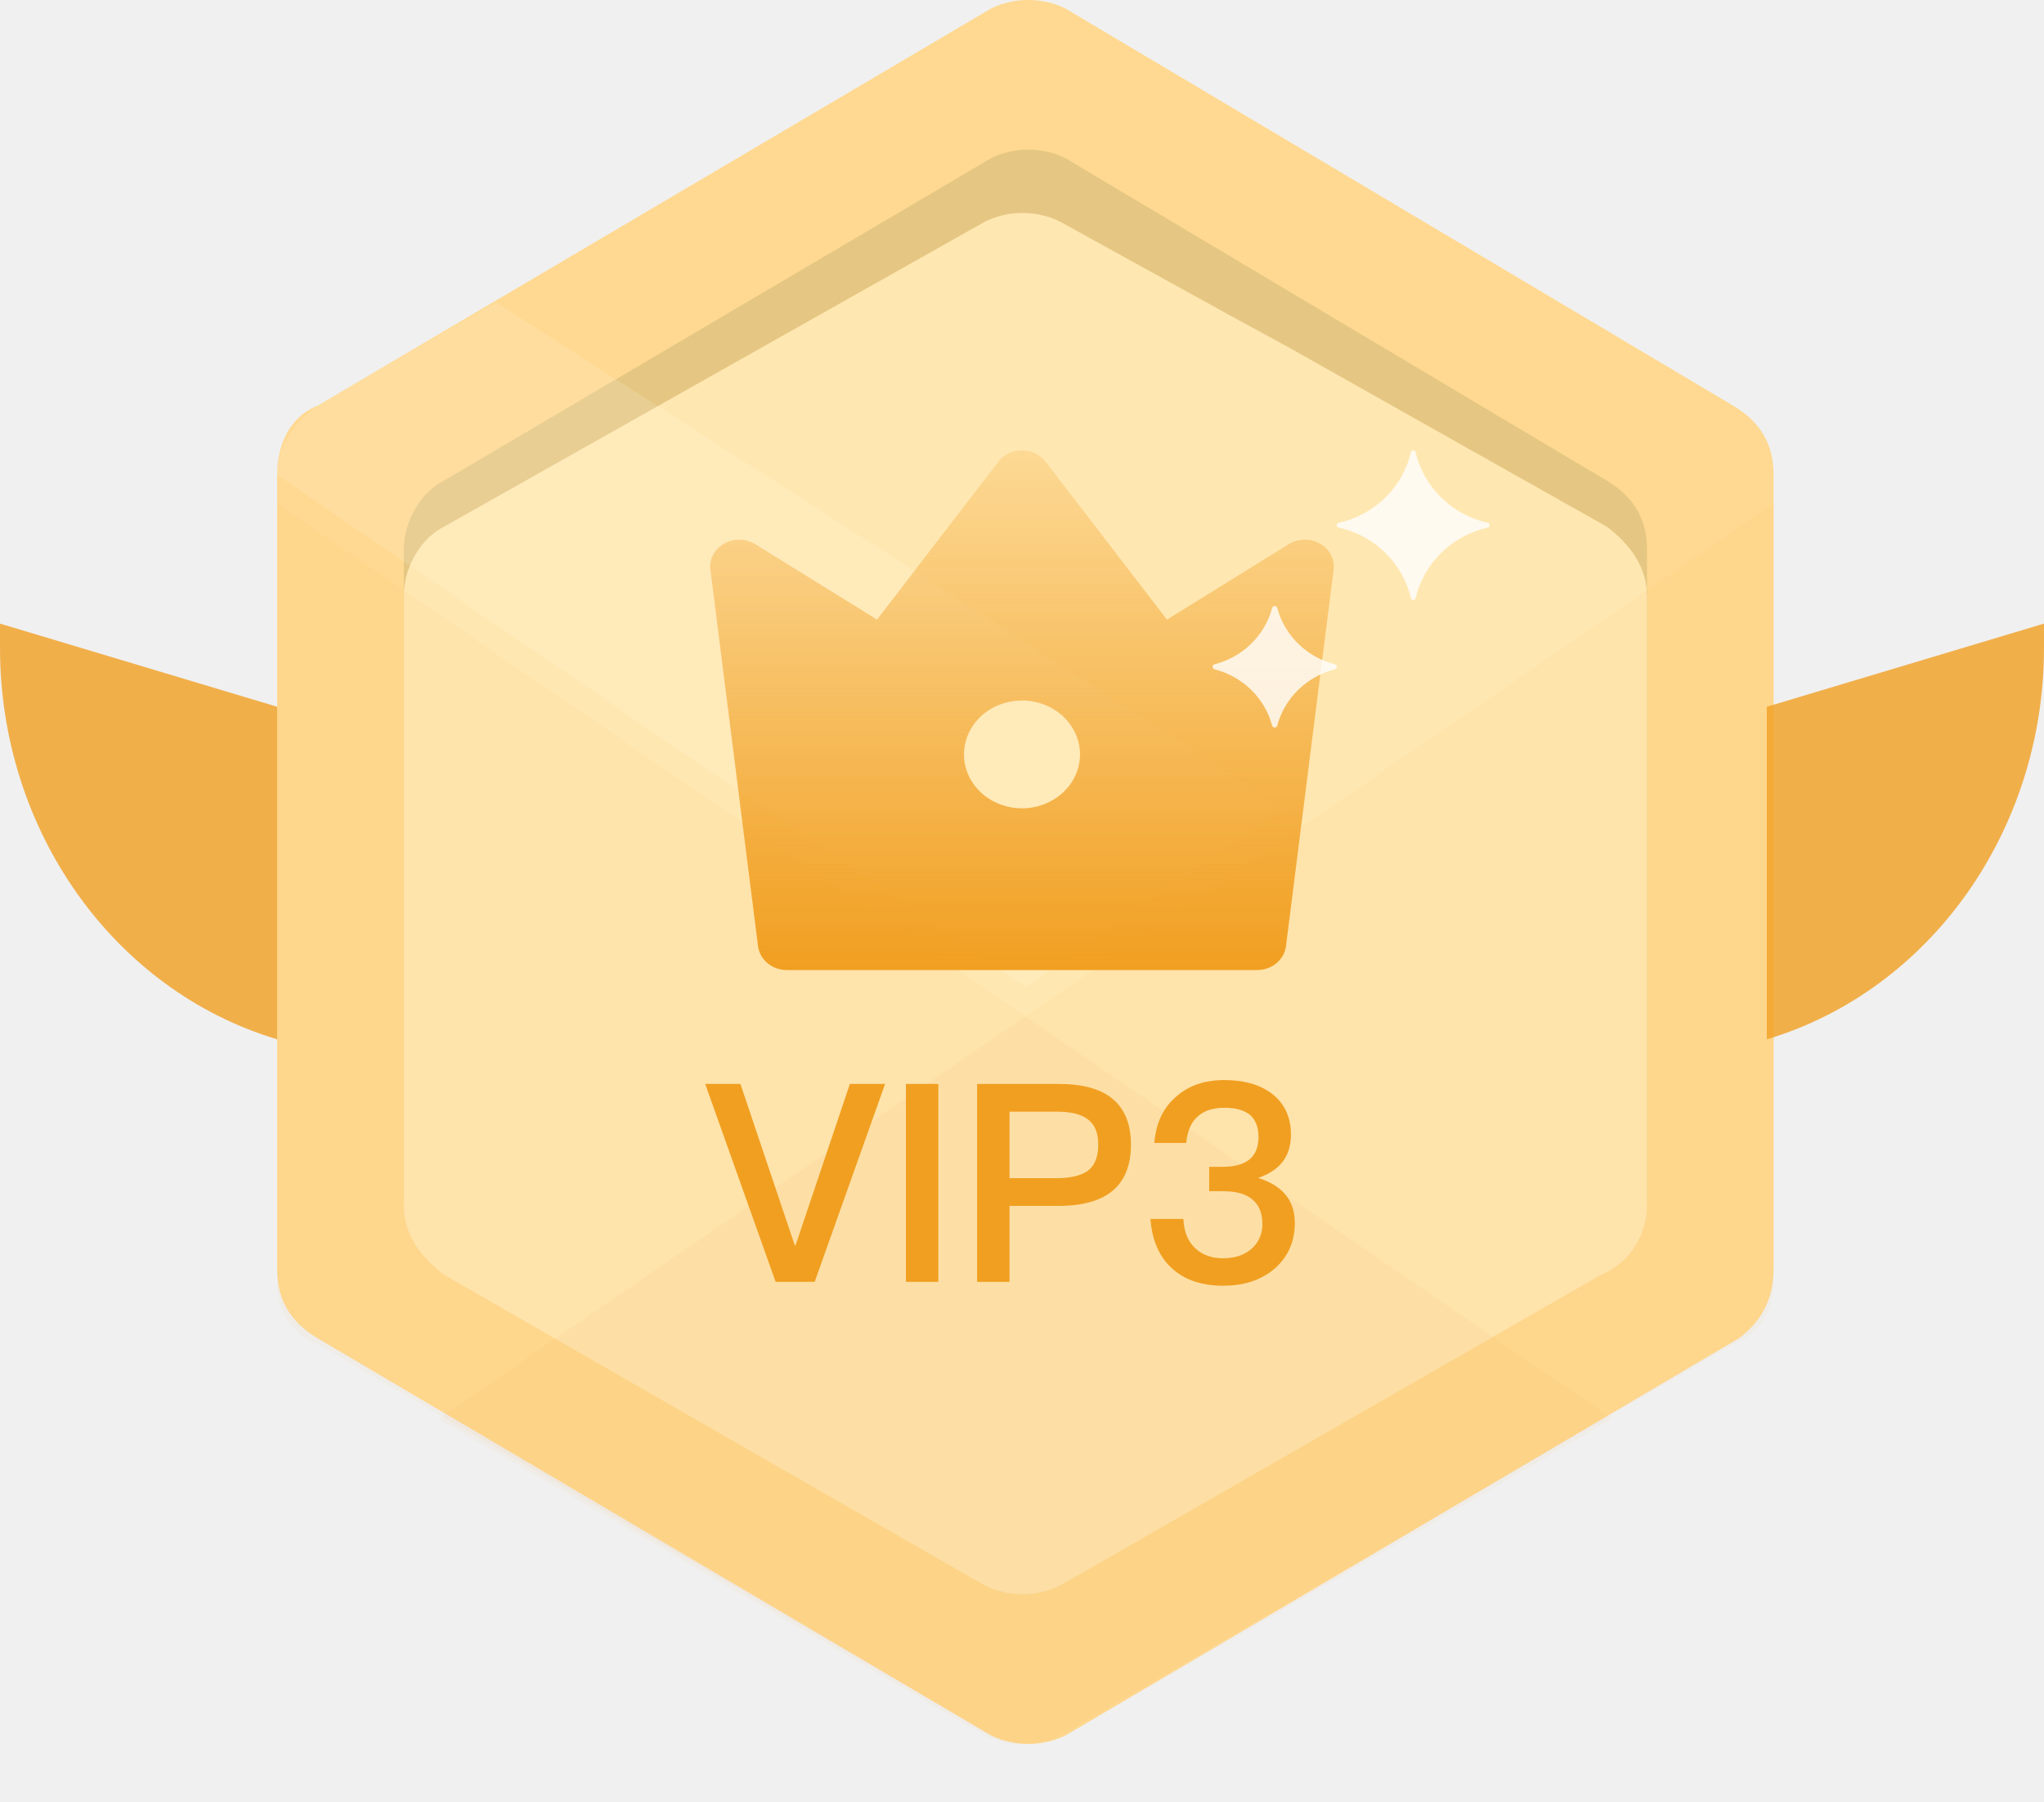
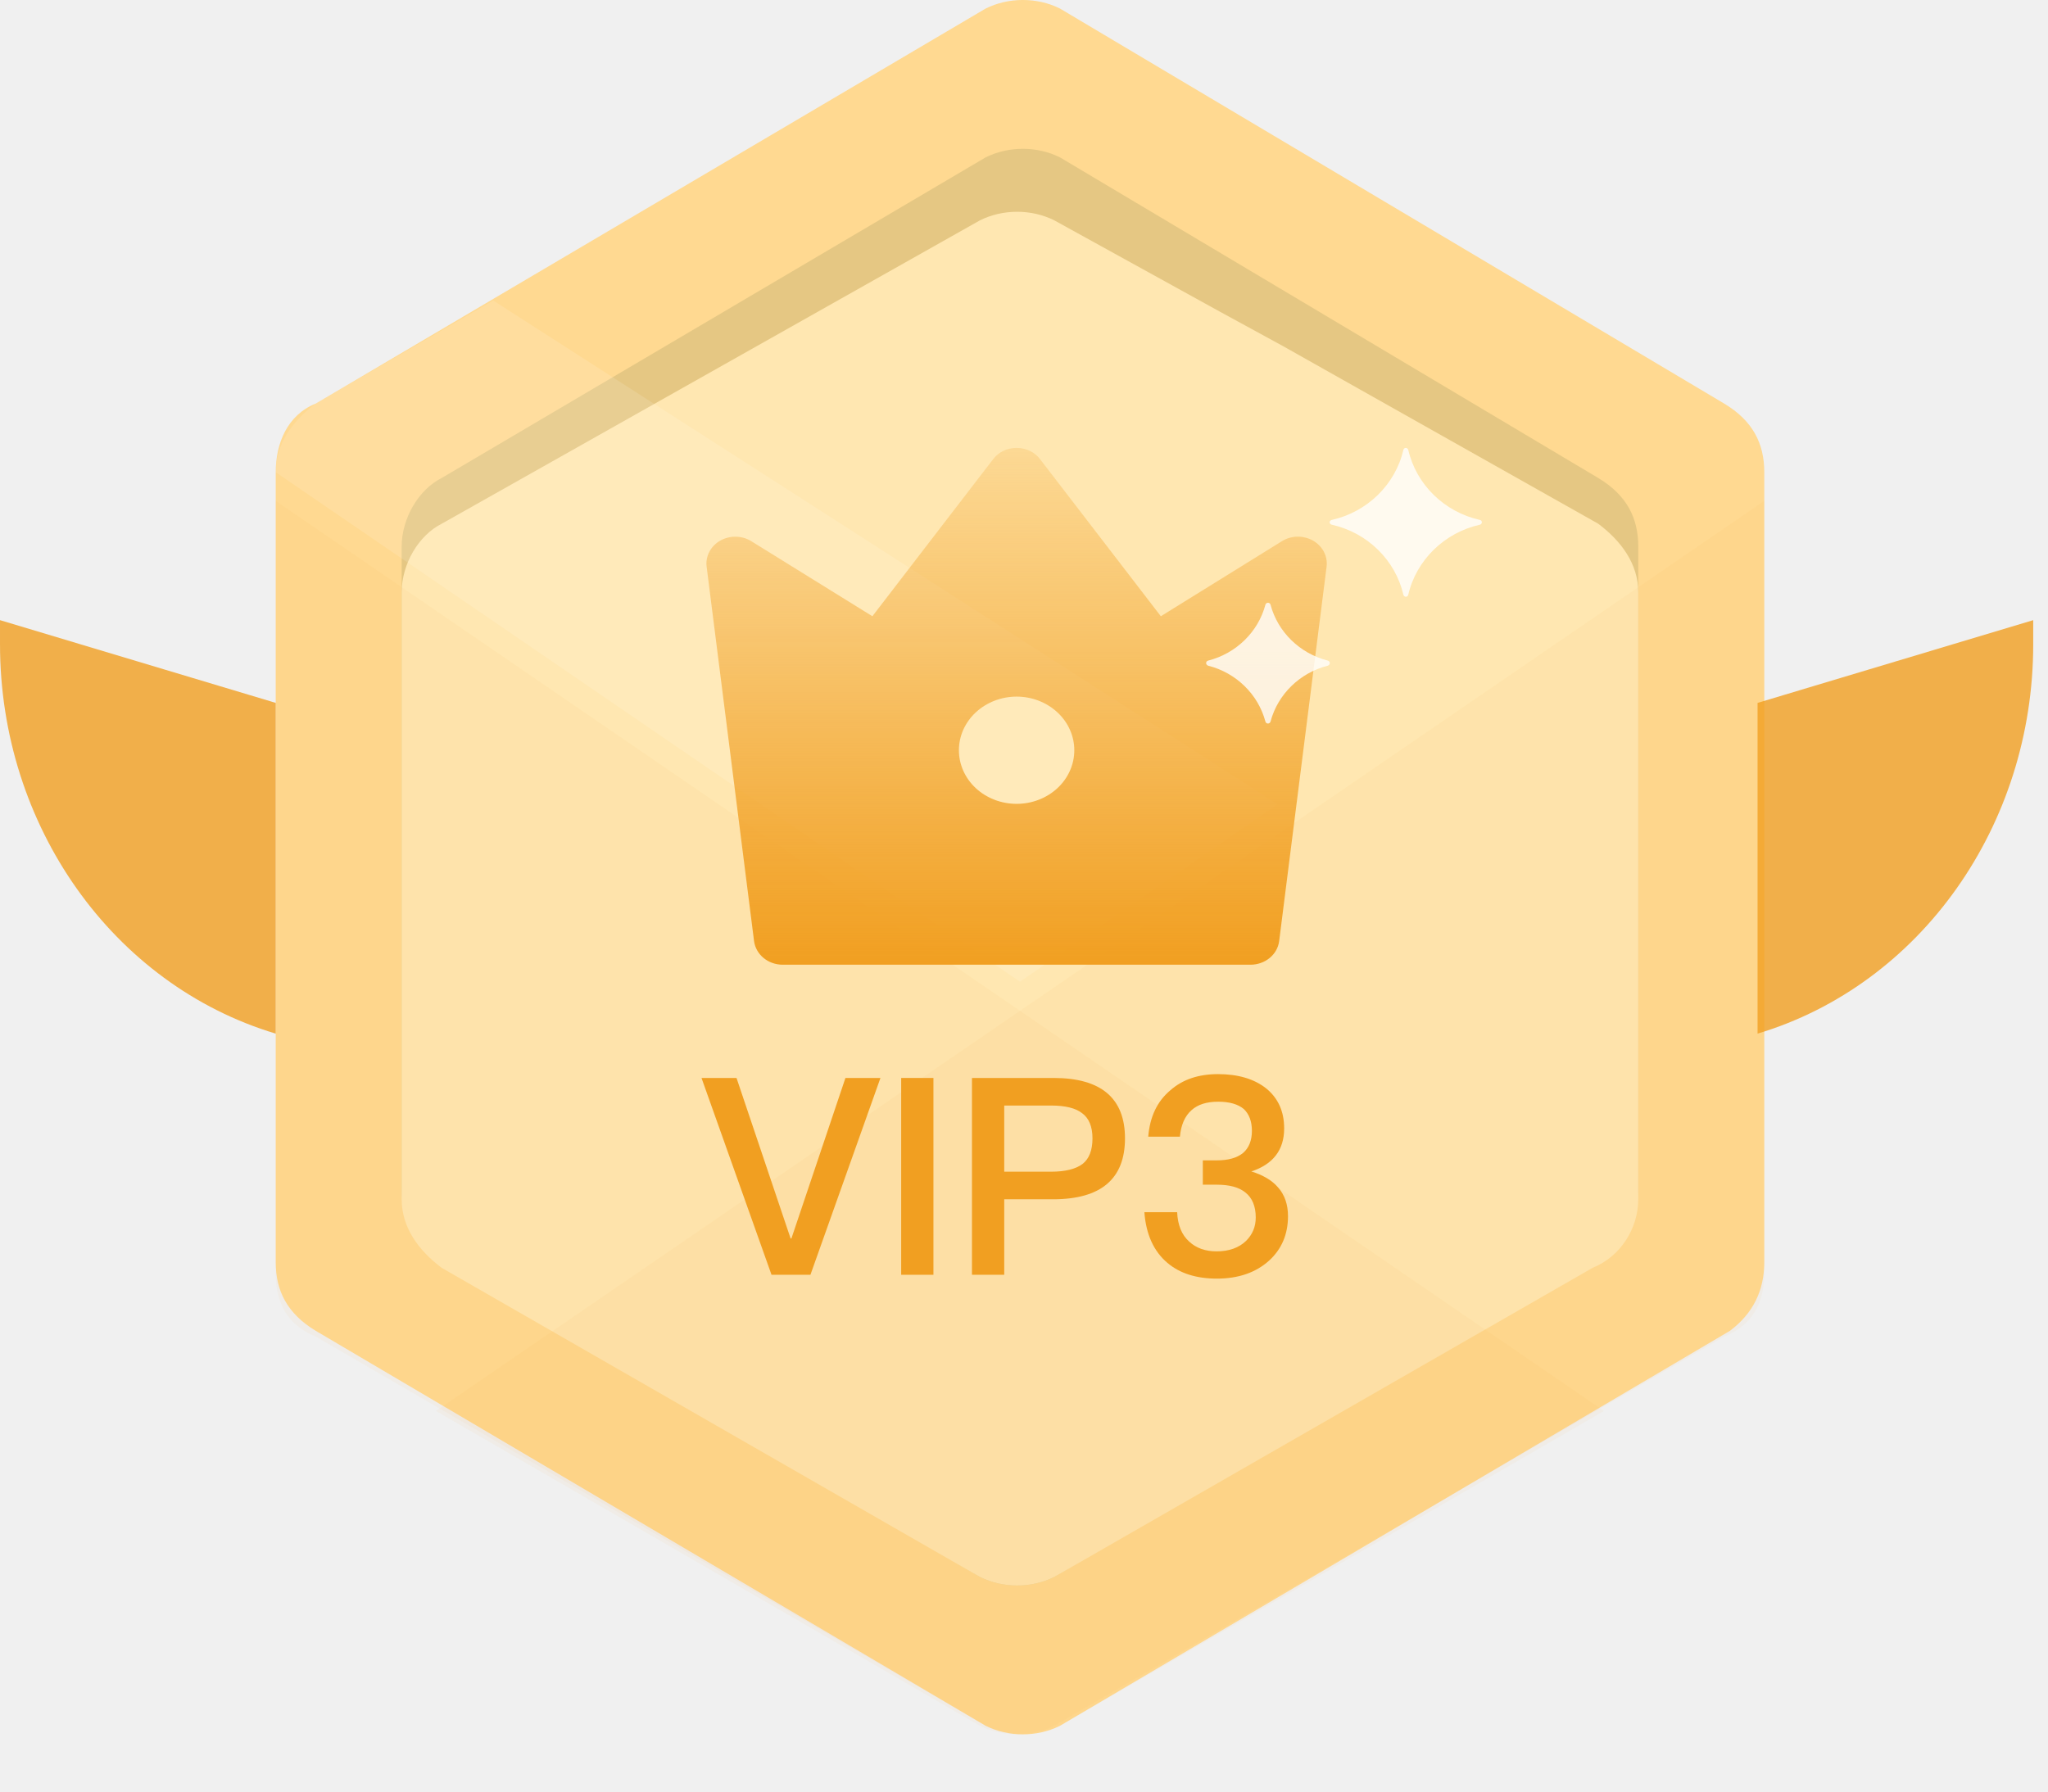
- <svg xmlns="http://www.w3.org/2000/svg" width="59" height="52" viewBox="0 0 59 52" fill="none">
-   <path d="M51.195 36.633V13.706C51.195 12.875 50.863 12.211 50.032 11.713L30.76 0.249C30.096 -0.083 29.265 -0.083 28.601 0.249L9.163 11.713C8.332 12.045 8 12.875 8 13.706V36.633C8 37.463 8.332 38.128 9.163 38.626L28.601 50.09C29.265 50.422 30.096 50.422 30.76 50.09L50.198 38.626C50.863 38.128 51.195 37.463 51.195 36.633Z" fill="#FFD991" />
-   <path d="M47.54 34.473V15.866C47.54 15.035 47.208 14.371 46.377 13.872L30.76 4.569C30.096 4.236 29.265 4.236 28.601 4.569L12.818 13.872C12.153 14.204 11.655 15.035 11.655 15.866V34.473C11.655 35.303 11.987 35.968 12.818 36.466L28.434 45.77C29.099 46.102 29.93 46.102 30.594 45.77L46.211 36.466C47.041 35.968 47.54 35.303 47.54 34.473Z" fill="#E5C783" />
-   <path d="M47.54 34.805V17.195C47.54 16.364 47.041 15.7 46.377 15.201L37.24 10.051L35.412 9.054L30.594 6.396C29.93 6.064 29.099 6.064 28.434 6.396L12.818 15.201C12.153 15.534 11.655 16.364 11.655 17.195V34.805C11.655 35.636 12.153 36.3 12.818 36.799L28.434 45.77C29.099 46.102 29.93 46.102 30.594 45.77L46.211 36.799C47.041 36.467 47.54 35.636 47.54 34.805Z" fill="#FFE7B1" />
-   <path opacity="0.05" d="M8 14.537V36.965C8 37.795 8.332 38.46 9.163 38.792L28.601 50.09C29.265 50.422 30.096 50.422 30.76 50.09L46.543 40.952L8 14.537Z" fill="#F19F21" />
-   <path opacity="0.12" d="M14.313 8.722L9.163 11.713C8.498 12.211 8 12.875 8 13.706L29.597 28.492L37.074 23.342L14.313 8.722Z" fill="white" />
-   <path opacity="0.05" d="M51.195 14.537V36.965C51.195 37.795 50.863 38.46 50.032 38.792L30.594 50.09C29.93 50.422 29.099 50.422 28.434 50.09L12.652 40.952L51.195 14.537Z" fill="#F19F21" />
-   <path d="M21.8 15.707L25.315 17.885L28.819 13.326C28.896 13.225 28.998 13.143 29.117 13.086C29.235 13.03 29.367 13 29.5 13C29.633 13 29.765 13.03 29.883 13.086C30.002 13.143 30.104 13.225 30.181 13.326L33.684 17.885L37.2 15.707C37.333 15.625 37.488 15.579 37.648 15.577C37.808 15.574 37.965 15.614 38.101 15.692C38.237 15.769 38.347 15.882 38.416 16.015C38.486 16.149 38.513 16.299 38.494 16.446L37.119 27.313C37.095 27.502 36.997 27.677 36.844 27.803C36.691 27.93 36.493 28 36.288 28H22.712C22.507 28 22.309 27.93 22.156 27.803C22.003 27.677 21.905 27.502 21.881 27.313L20.506 16.445C20.487 16.298 20.514 16.148 20.584 16.015C20.654 15.881 20.763 15.769 20.899 15.692C21.035 15.614 21.193 15.574 21.352 15.577C21.512 15.58 21.667 15.625 21.8 15.707ZM29.5 23.332C29.944 23.332 30.37 23.168 30.683 22.876C30.997 22.584 31.174 22.188 31.174 21.776C31.174 21.363 30.997 20.967 30.683 20.675C30.37 20.384 29.944 20.22 29.5 20.22C29.056 20.22 28.63 20.384 28.316 20.675C28.003 20.967 27.826 21.363 27.826 21.776C27.826 22.188 28.003 22.584 28.316 22.876C28.63 23.168 29.056 23.332 29.5 23.332Z" fill="url(#paint0_linear_5035_16196)" />
-   <path opacity="0.8" d="M42.944 15.091C41.91 14.86 41.099 14.067 40.864 13.058C40.843 12.981 40.742 12.981 40.724 13.058C40.489 14.067 39.675 14.86 38.644 15.091C38.564 15.111 38.564 15.209 38.644 15.229C39.678 15.46 40.489 16.253 40.724 17.262C40.745 17.339 40.846 17.339 40.864 17.262C41.099 16.253 41.913 15.46 42.944 15.229C43.019 15.209 43.019 15.106 42.944 15.091ZM38.528 19.173C37.719 18.968 37.078 18.343 36.869 17.552C36.848 17.475 36.742 17.475 36.719 17.552C36.51 18.343 35.869 18.968 35.06 19.173C34.98 19.193 34.98 19.296 35.06 19.321C35.869 19.526 36.51 20.151 36.719 20.942C36.74 21.019 36.846 21.019 36.869 20.942C37.078 20.151 37.719 19.526 38.528 19.321C38.608 19.296 38.608 19.193 38.528 19.173Z" fill="white" />
-   <path d="M20.356 31.288H21.372L22.94 35.944H22.964L24.532 31.288H25.548L23.516 37H22.388L20.356 31.288ZM26.15 31.288H27.086V37H26.15V31.288ZM28.204 31.288H30.573C31.948 31.288 32.645 31.872 32.645 33.04C32.645 34.216 31.948 34.808 30.556 34.808H29.14V37H28.204V31.288ZM29.14 32.088V34.008H30.5C30.916 34.008 31.221 33.928 31.413 33.784C31.605 33.632 31.701 33.384 31.701 33.04C31.701 32.696 31.596 32.456 31.404 32.312C31.212 32.16 30.909 32.088 30.5 32.088H29.14ZM35.343 31.176C35.919 31.176 36.391 31.312 36.743 31.592C37.087 31.872 37.263 32.256 37.263 32.752C37.263 33.376 36.943 33.792 36.311 34C36.647 34.104 36.911 34.256 37.087 34.464C37.279 34.68 37.375 34.96 37.375 35.296C37.375 35.824 37.191 36.256 36.823 36.592C36.439 36.936 35.935 37.112 35.311 37.112C34.719 37.112 34.239 36.96 33.879 36.656C33.479 36.32 33.255 35.824 33.207 35.184H34.159C34.175 35.552 34.287 35.84 34.511 36.04C34.711 36.224 34.975 36.32 35.303 36.32C35.663 36.32 35.951 36.216 36.159 36.016C36.343 35.832 36.439 35.608 36.439 35.336C36.439 35.008 36.335 34.768 36.143 34.616C35.951 34.456 35.671 34.384 35.303 34.384H34.903V33.68H35.303C35.639 33.68 35.895 33.608 36.071 33.464C36.239 33.32 36.327 33.104 36.327 32.824C36.327 32.544 36.247 32.336 36.095 32.192C35.927 32.048 35.679 31.976 35.351 31.976C35.015 31.976 34.759 32.056 34.575 32.224C34.383 32.392 34.271 32.648 34.239 32.992H33.319C33.367 32.416 33.575 31.968 33.959 31.648C34.319 31.328 34.783 31.176 35.343 31.176Z" fill="#F19F21" />
-   <path opacity="0.8" d="M0 18L8 20.4V30C3.27 28.581 0 23.962 0 18.699V18Z" fill="#F19F21" />
-   <path opacity="0.8" d="M59 18L51 20.4V30C55.73 28.581 59 23.962 59 18.699V18Z" fill="#F19F21" />
+ <svg xmlns="http://www.w3.org/2000/svg" width="32" height="28" viewBox="0 0 32 28" fill="none">
+   <path d="M27.567 19.725V7.38C27.567 6.933 27.388 6.575 26.94 6.307L16.563 0.134C16.206 -0.045 15.758 -0.045 15.4 0.134L4.934 6.307C4.487 6.486 4.308 6.933 4.308 7.38V19.725C4.308 20.172 4.487 20.53 4.934 20.799L15.4 26.971C15.758 27.15 16.206 27.15 16.563 26.971L27.03 20.799C27.388 20.53 27.567 20.172 27.567 19.725Z" fill="#FFD991" />
+   <path d="M25.598 18.562V8.543C25.598 8.096 25.419 7.738 24.972 7.47L16.563 2.46C16.206 2.281 15.758 2.281 15.4 2.46L6.902 7.47C6.544 7.649 6.276 8.096 6.276 8.543V18.562C6.276 19.01 6.455 19.367 6.902 19.636L15.311 24.645C15.669 24.824 16.116 24.824 16.474 24.645L24.883 19.636C25.33 19.367 25.598 19.01 25.598 18.562Z" fill="#E5C783" />
+   <path d="M25.598 18.741V9.259C25.598 8.811 25.33 8.454 24.972 8.185L20.052 5.412L19.068 4.875L16.474 3.444C16.116 3.265 15.669 3.265 15.311 3.444L6.902 8.185C6.544 8.364 6.276 8.811 6.276 9.259V18.741C6.276 19.188 6.544 19.546 6.902 19.815L15.311 24.645C15.669 24.824 16.116 24.824 16.474 24.645L24.883 19.815C25.33 19.636 25.598 19.188 25.598 18.741Z" fill="#FFE7B1" />
+   <path opacity="0.05" d="M4.308 7.828V19.904C4.308 20.352 4.487 20.709 4.934 20.888L15.4 26.971C15.758 27.15 16.206 27.15 16.563 26.971L25.062 22.051L4.308 7.828Z" fill="#F19F21" />
+   <path opacity="0.12" d="M7.707 4.697L4.934 6.307C4.576 6.575 4.308 6.933 4.308 7.38L15.937 15.342L19.963 12.569L7.707 4.697Z" fill="white" />
+   <path opacity="0.05" d="M27.567 7.828V19.904C27.567 20.352 27.388 20.709 26.94 20.888L16.474 26.971C16.116 27.15 15.669 27.15 15.311 26.971L6.812 22.051L27.567 7.828Z" fill="#F19F21" />
+   <path d="M11.739 8.458L13.631 9.631L15.518 7.176C15.559 7.121 15.614 7.077 15.678 7.046C15.742 7.016 15.813 7 15.885 7C15.956 7 16.027 7.016 16.091 7.046C16.155 7.077 16.21 7.121 16.251 7.176L18.138 9.631L20.03 8.458C20.102 8.413 20.186 8.389 20.272 8.387C20.358 8.386 20.443 8.408 20.516 8.449C20.589 8.491 20.648 8.552 20.686 8.624C20.723 8.696 20.738 8.776 20.728 8.856L19.987 14.707C19.974 14.809 19.922 14.903 19.839 14.971C19.757 15.039 19.65 15.077 19.54 15.077H12.229C12.119 15.077 12.012 15.039 11.93 14.971C11.848 14.903 11.795 14.809 11.782 14.707L11.041 8.855C11.031 8.776 11.046 8.695 11.084 8.623C11.121 8.552 11.18 8.491 11.254 8.449C11.327 8.408 11.411 8.386 11.497 8.388C11.583 8.389 11.667 8.413 11.739 8.458ZM15.885 12.563C16.124 12.563 16.353 12.475 16.522 12.318C16.691 12.161 16.786 11.948 16.786 11.725C16.786 11.503 16.691 11.29 16.522 11.133C16.353 10.976 16.124 10.887 15.885 10.887C15.646 10.887 15.416 10.976 15.247 11.133C15.078 11.29 14.983 11.503 14.983 11.725C14.983 11.948 15.078 12.161 15.247 12.318C15.416 12.475 15.646 12.563 15.885 12.563Z" fill="url(#paint0_linear_6525_24608)" />
+   <path opacity="0.8" d="M23.124 8.126C22.567 8.002 22.13 7.574 22.004 7.031C21.992 6.99 21.938 6.99 21.928 7.031C21.802 7.574 21.363 8.002 20.808 8.126C20.765 8.137 20.765 8.189 20.808 8.2C21.365 8.324 21.802 8.752 21.928 9.295C21.94 9.337 21.994 9.337 22.004 9.295C22.13 8.752 22.569 8.324 23.124 8.2C23.164 8.189 23.164 8.134 23.124 8.126ZM20.746 10.324C20.31 10.213 19.965 9.877 19.852 9.451C19.841 9.41 19.784 9.41 19.772 9.451C19.659 9.877 19.314 10.213 18.878 10.324C18.835 10.335 18.835 10.39 18.878 10.404C19.314 10.514 19.659 10.851 19.772 11.277C19.783 11.318 19.84 11.318 19.852 11.277C19.965 10.851 20.31 10.514 20.746 10.404C20.789 10.39 20.789 10.335 20.746 10.324Z" fill="white" />
+   <path d="M10.961 16.847H11.508L12.353 19.355H12.366L13.21 16.847H13.757L12.663 19.923H12.055L10.961 16.847Z" fill="#F19F21" />
+   <path d="M14.081 16.847H14.585V19.923H14.081V16.847Z" fill="#F19F21" />
+   <path d="M15.187 16.847H16.462C17.203 16.847 17.578 17.162 17.578 17.791C17.578 18.424 17.203 18.743 16.454 18.743H15.691V19.923H15.187V16.847ZM15.691 17.278V18.312H16.423C16.647 18.312 16.811 18.269 16.915 18.191C17.018 18.11 17.07 17.976 17.07 17.791C17.07 17.606 17.014 17.476 16.91 17.399C16.807 17.317 16.643 17.278 16.423 17.278H15.691Z" fill="#F19F21" />
+   <path d="M19.031 16.787C19.341 16.787 19.595 16.86 19.785 17.011C19.97 17.162 20.065 17.369 20.065 17.636C20.065 17.972 19.892 18.196 19.552 18.308C19.733 18.364 19.875 18.446 19.97 18.558C20.073 18.674 20.125 18.825 20.125 19.006C20.125 19.29 20.026 19.523 19.828 19.703C19.621 19.889 19.349 19.983 19.014 19.983C18.695 19.983 18.436 19.902 18.242 19.738C18.027 19.557 17.906 19.29 17.881 18.945H18.393C18.402 19.143 18.462 19.299 18.583 19.406C18.69 19.505 18.833 19.557 19.009 19.557C19.203 19.557 19.358 19.501 19.47 19.393C19.569 19.294 19.621 19.174 19.621 19.027C19.621 18.851 19.565 18.721 19.462 18.639C19.358 18.553 19.207 18.515 19.009 18.515H18.794V18.135H19.009C19.19 18.135 19.328 18.097 19.423 18.019C19.513 17.942 19.561 17.825 19.561 17.674C19.561 17.524 19.517 17.412 19.436 17.334C19.345 17.257 19.212 17.218 19.035 17.218C18.854 17.218 18.716 17.261 18.617 17.351C18.514 17.442 18.453 17.58 18.436 17.765H17.941C17.967 17.455 18.079 17.214 18.285 17.041C18.479 16.869 18.729 16.787 19.031 16.787Z" fill="#F19F21" />
+   <path opacity="0.8" d="M4.72069e-05 9.692L4.308 10.985V16.154C1.761 15.39 4.72069e-05 12.902 4.72069e-05 10.069V9.692Z" fill="#F19F21" />
+   <path opacity="0.8" d="M31.769 9.692L27.462 10.985V16.154C30.009 15.39 31.769 12.902 31.769 10.069V9.692Z" fill="#F19F21" />
  <defs>
-     <linearGradient id="paint0_linear_5035_16196" x1="29.5" y1="13" x2="29.5" y2="28" gradientUnits="userSpaceOnUse">
+     <linearGradient id="paint0_linear_6525_24608" x1="15.885" y1="7" x2="15.885" y2="15.077" gradientUnits="userSpaceOnUse">
      <stop stop-color="#F19F21" stop-opacity="0.2" />
      <stop offset="1" stop-color="#F19F21" />
    </linearGradient>
  </defs>
</svg>
